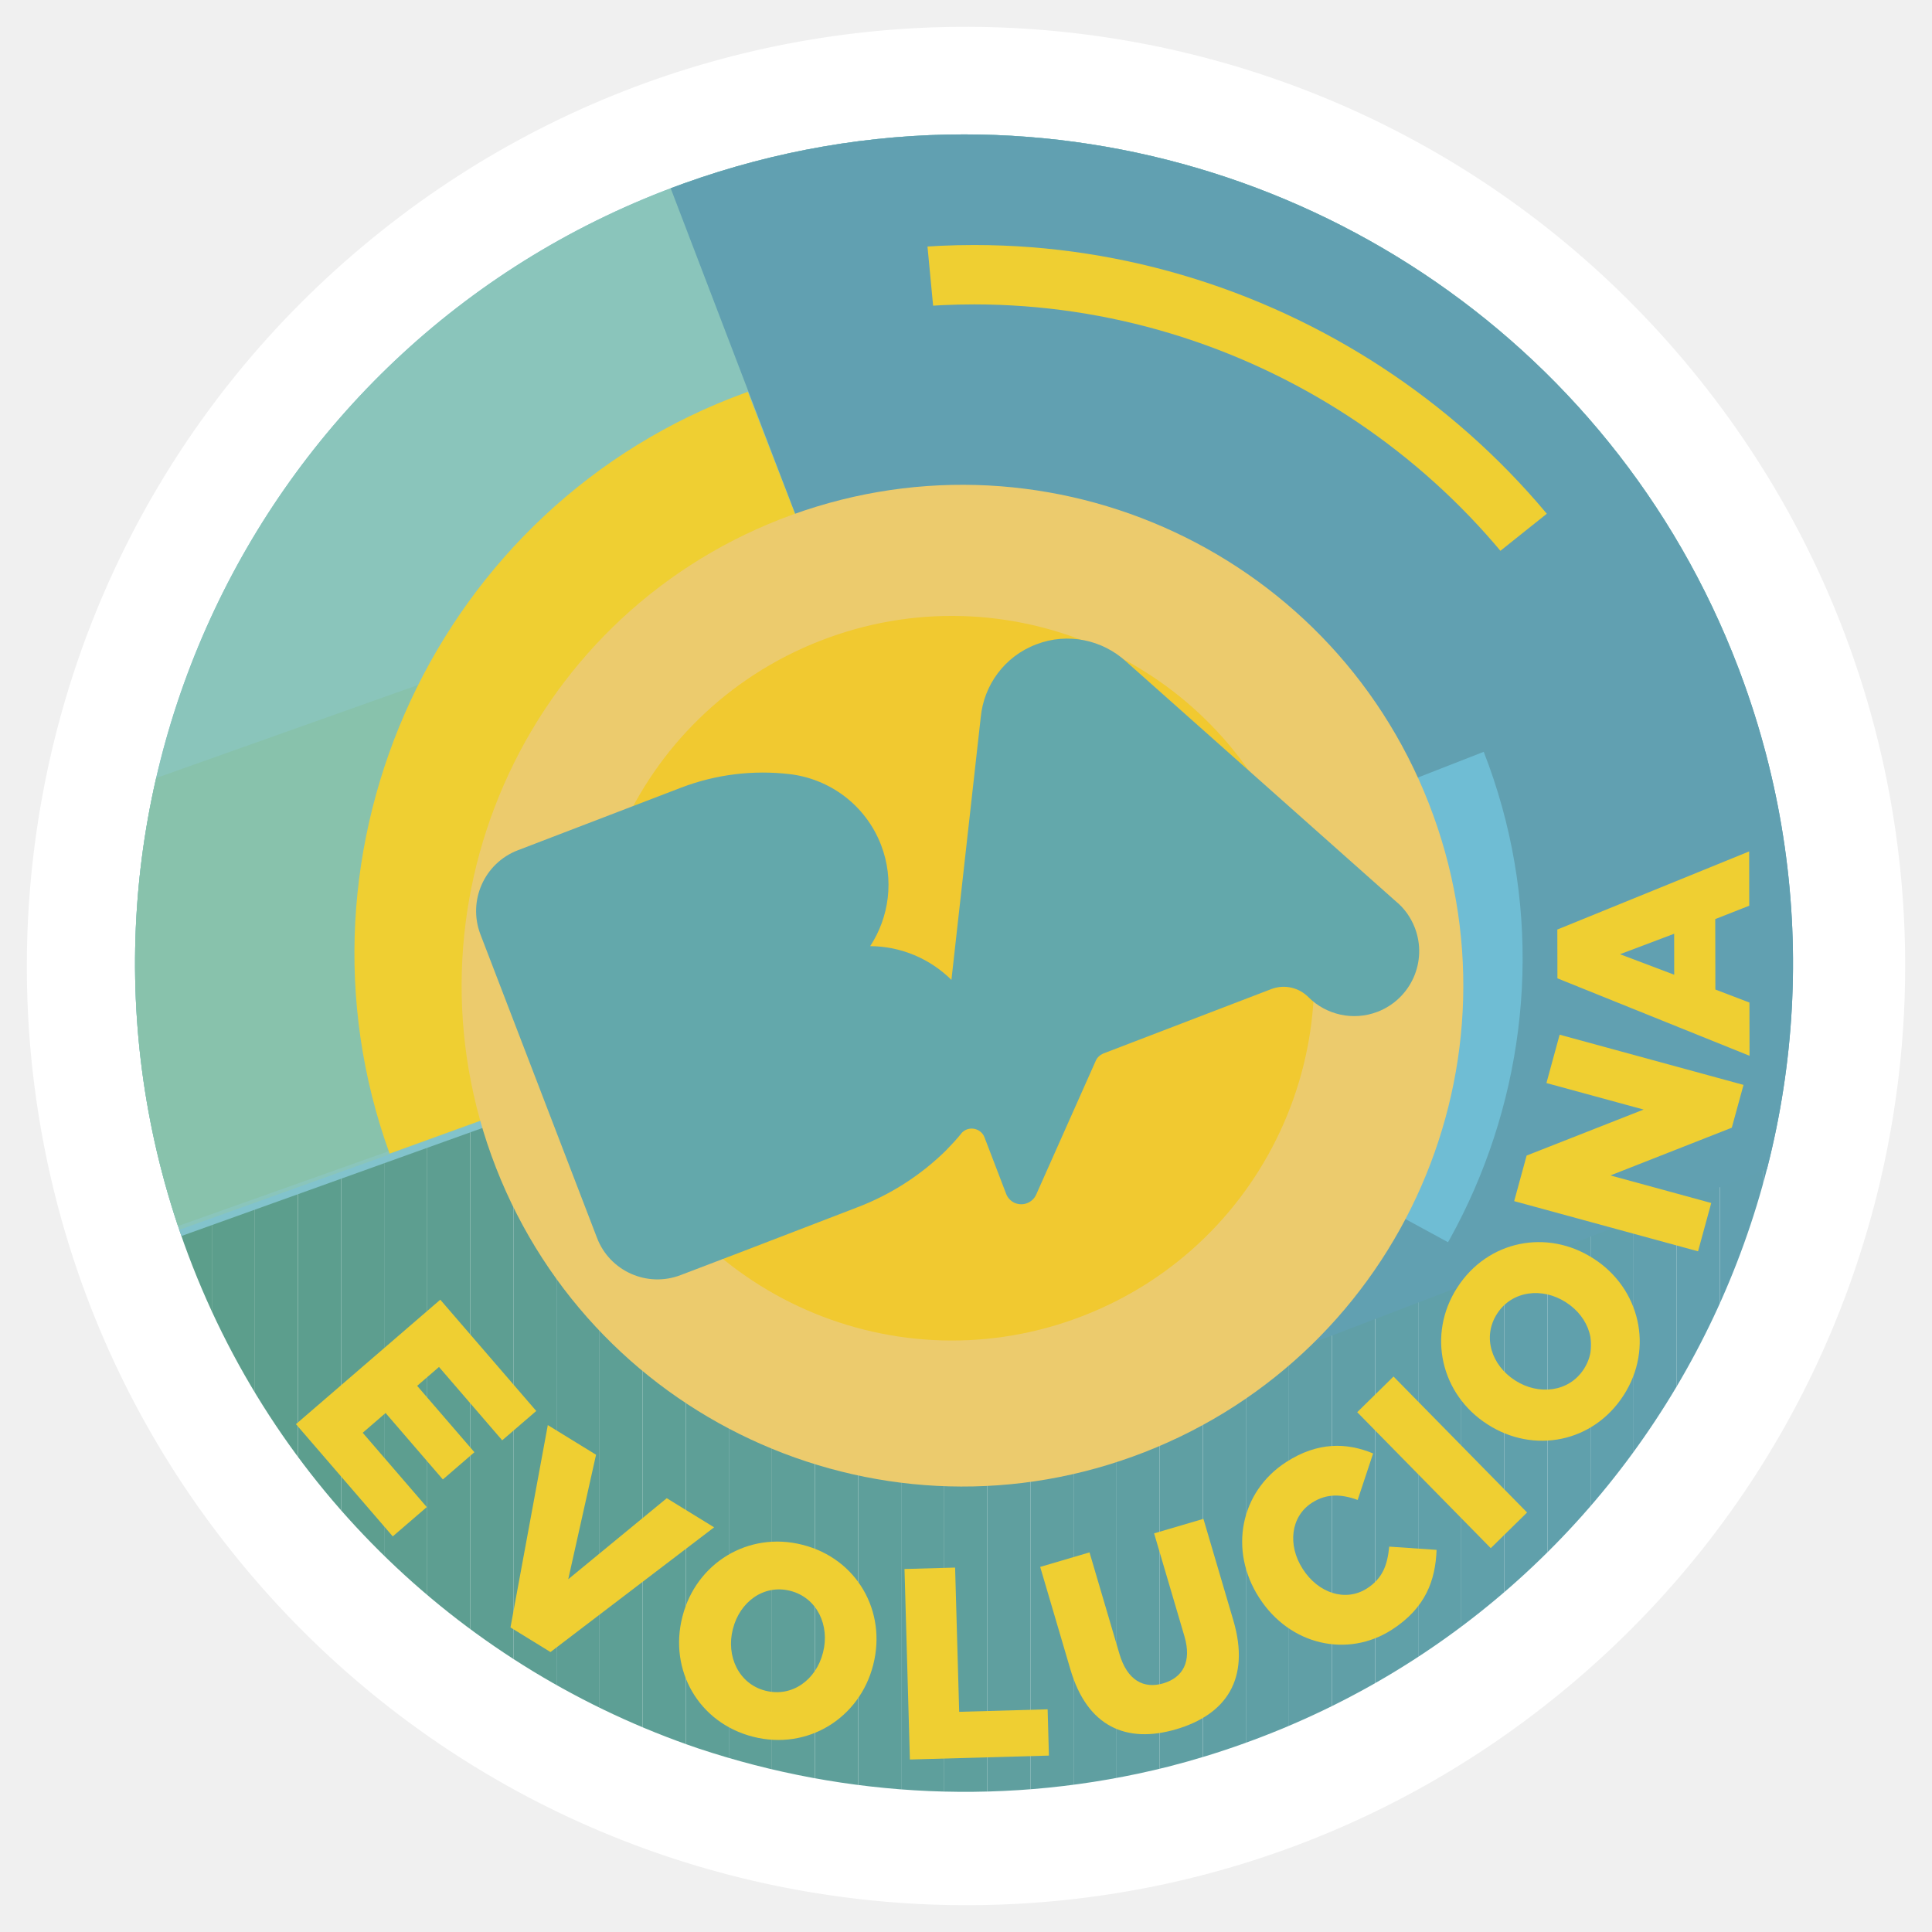
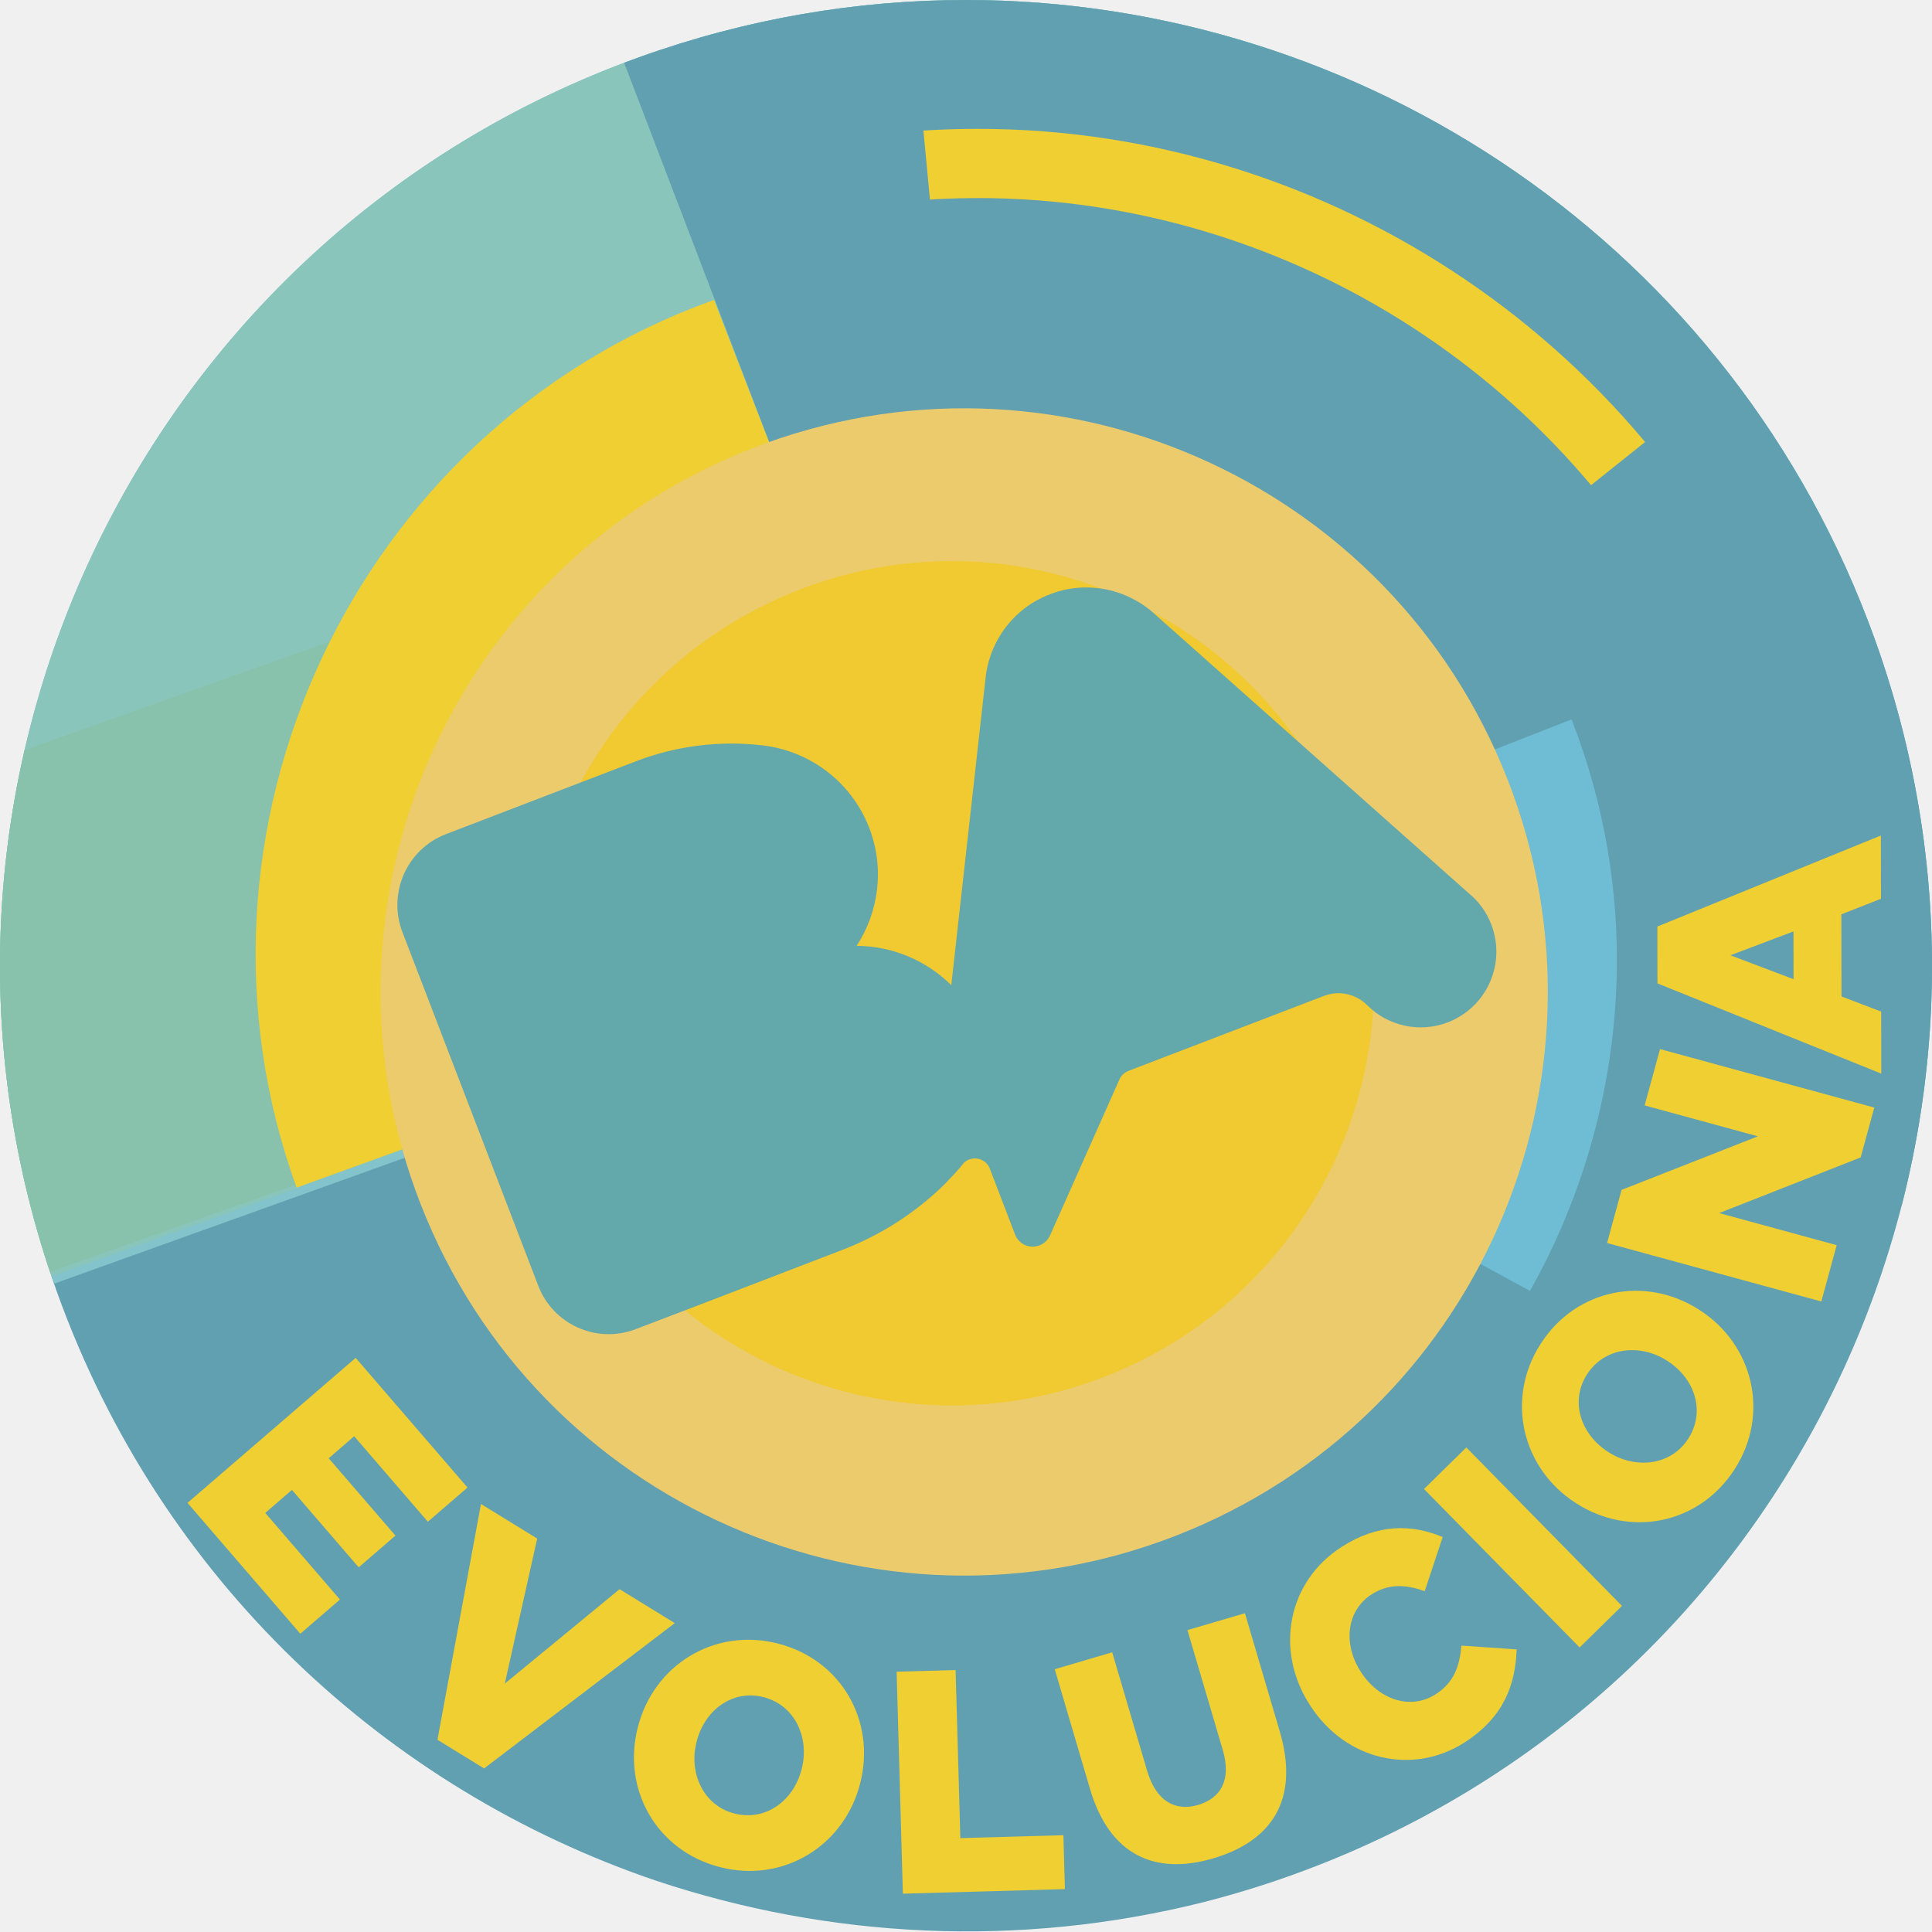
- <svg xmlns="http://www.w3.org/2000/svg" xmlns:xlink="http://www.w3.org/1999/xlink" version="1.1" id="Layer_1" x="0px" y="0px" width="72px" height="72px" viewBox="0 0 72 72" enable-background="new 0 0 72 72" xml:space="preserve">
+ <svg xmlns="http://www.w3.org/2000/svg" xmlns:xlink="http://www.w3.org/1999/xlink" version="1.1" id="Capa_1" x="0px" y="0px" width="112px" height="112px" viewBox="0 0 112 112" enable-background="new 0 0 112 112" xml:space="preserve">
  <g>
    <g>
-       <path fill="#FFFFFF" d="M9.204,58.514C-3.23,43.716-1.314,21.638,13.486,9.203C28.287-3.232,50.364-1.313,62.797,13.485    c12.434,14.801,10.517,36.877-4.282,49.313C43.715,75.232,21.638,73.314,9.204,58.514" />
-     </g>
-     <g>
      <defs>
-         <path id="SVGID_1_" d="M6.675,45.814c0.059,0.175,0.12,0.348,0.182,0.522c3.312,9.224,10.557,15.904,19.17,18.824     c5.52,1.836,11.575,2.173,17.516,0.677c0.943-0.241,1.885-0.529,2.819-0.865c16.053-5.762,24.397-23.45,18.635-39.504     c-0.062-0.173-0.126-0.347-0.192-0.519L6.675,45.814z" />
+         <path id="SVGID_53_" d="M2.977,73.966c0.107,0.317,0.218,0.631,0.33,0.946c6.003,16.721,19.136,28.828,34.748,34.122     c10.006,3.328,20.982,3.939,31.751,1.227c1.71-0.438,3.416-0.958,5.11-1.567c29.099-10.445,44.224-42.507,33.779-71.607     c-0.113-0.314-0.228-0.63-0.347-0.941L2.977,73.966z" />
      </defs>
      <clipPath id="SVGID_2_">
-         <use xlink:href="#SVGID_1_" overflow="visible" />
+         <use xlink:href="#SVGID_53_" overflow="visible" />
      </clipPath>
      <g clip-path="url(#SVGID_2_)">
-         <g>
-           <defs>
-             <rect id="SVGID_3_" x="6.675" y="24.95" width="64.084" height="42.384" />
-           </defs>
-           <clipPath id="SVGID_4_">
-             <use xlink:href="#SVGID_3_" overflow="visible" />
-           </clipPath>
-           <rect x="6.675" y="24.95" clip-path="url(#SVGID_4_)" fill="#5C9E8B" width="1.218" height="42.384" />
-           <rect x="7.894" y="24.95" clip-path="url(#SVGID_4_)" fill="#5C9E8C" width="1.606" height="42.384" />
-           <rect x="9.499" y="24.95" clip-path="url(#SVGID_4_)" fill="#5C9E8D" width="1.606" height="42.384" />
-           <rect x="11.105" y="24.95" clip-path="url(#SVGID_4_)" fill="#5C9E8E" width="1.606" height="42.384" />
-           <rect x="12.711" y="24.95" clip-path="url(#SVGID_4_)" fill="#5D9E8F" width="1.606" height="42.384" />
-           <rect x="14.316" y="24.95" clip-path="url(#SVGID_4_)" fill="#5D9E90" width="1.606" height="42.384" />
-           <rect x="15.922" y="24.95" clip-path="url(#SVGID_4_)" fill="#5D9E91" width="1.606" height="42.384" />
-           <rect x="17.528" y="24.95" clip-path="url(#SVGID_4_)" fill="#5D9E92" width="1.606" height="42.384" />
-           <rect x="19.133" y="24.95" clip-path="url(#SVGID_4_)" fill="#5D9E93" width="1.606" height="42.384" />
-           <rect x="20.739" y="24.95" clip-path="url(#SVGID_4_)" fill="#5D9E94" width="1.606" height="42.384" />
-           <rect x="22.345" y="24.95" clip-path="url(#SVGID_4_)" fill="#5D9F95" width="1.606" height="42.384" />
-           <rect x="23.95" y="24.95" clip-path="url(#SVGID_4_)" fill="#5D9F96" width="1.606" height="42.384" />
-           <rect x="25.556" y="24.95" clip-path="url(#SVGID_4_)" fill="#5E9F97" width="1.606" height="42.384" />
-           <rect x="27.162" y="24.95" clip-path="url(#SVGID_4_)" fill="#5E9F98" width="1.606" height="42.384" />
-           <rect x="28.767" y="24.95" clip-path="url(#SVGID_4_)" fill="#5E9F99" width="1.606" height="42.384" />
-           <rect x="30.373" y="24.95" clip-path="url(#SVGID_4_)" fill="#5E9F9A" width="1.606" height="42.384" />
-           <rect x="31.979" y="24.95" clip-path="url(#SVGID_4_)" fill="#5E9F9B" width="1.606" height="42.384" />
-           <rect x="33.584" y="24.95" clip-path="url(#SVGID_4_)" fill="#5E9F9C" width="1.606" height="42.384" />
-           <rect x="35.19" y="24.95" clip-path="url(#SVGID_4_)" fill="#5E9F9D" width="1.606" height="42.384" />
-           <rect x="36.796" y="24.95" clip-path="url(#SVGID_4_)" fill="#5F9F9F" width="1.606" height="42.384" />
-           <rect x="38.401" y="24.95" clip-path="url(#SVGID_4_)" fill="#5F9FA0" width="1.606" height="42.384" />
-           <rect x="40.007" y="24.95" clip-path="url(#SVGID_4_)" fill="#5F9FA1" width="1.606" height="42.384" />
-           <rect x="41.613" y="24.95" clip-path="url(#SVGID_4_)" fill="#5F9FA2" width="1.606" height="42.384" />
-           <rect x="43.218" y="24.95" clip-path="url(#SVGID_4_)" fill="#5F9FA3" width="1.606" height="42.384" />
-           <rect x="44.824" y="24.95" clip-path="url(#SVGID_4_)" fill="#5F9FA4" width="1.606" height="42.384" />
-           <rect x="46.43" y="24.95" clip-path="url(#SVGID_4_)" fill="#5F9FA5" width="1.606" height="42.384" />
-           <rect x="48.035" y="24.95" clip-path="url(#SVGID_4_)" fill="#609FA6" width="1.606" height="42.384" />
-           <rect x="49.641" y="24.95" clip-path="url(#SVGID_4_)" fill="#609FA7" width="1.606" height="42.384" />
-           <rect x="51.247" y="24.95" clip-path="url(#SVGID_4_)" fill="#60A0A8" width="1.606" height="42.384" />
-           <rect x="52.852" y="24.95" clip-path="url(#SVGID_4_)" fill="#60A0A9" width="1.606" height="42.384" />
-           <rect x="54.458" y="24.95" clip-path="url(#SVGID_4_)" fill="#60A0AA" width="1.606" height="42.384" />
-           <rect x="56.064" y="24.95" clip-path="url(#SVGID_4_)" fill="#60A0AB" width="1.606" height="42.384" />
-           <rect x="57.669" y="24.95" clip-path="url(#SVGID_4_)" fill="#60A0AC" width="1.606" height="42.384" />
-           <rect x="59.275" y="24.95" clip-path="url(#SVGID_4_)" fill="#60A0AD" width="1.606" height="42.384" />
-           <rect x="60.881" y="24.95" clip-path="url(#SVGID_4_)" fill="#61A0AE" width="1.606" height="42.384" />
-           <rect x="62.486" y="24.95" clip-path="url(#SVGID_4_)" fill="#61A0AF" width="1.606" height="42.384" />
-           <rect x="64.092" y="24.95" clip-path="url(#SVGID_4_)" fill="#61A0B0" width="1.606" height="42.384" />
-           <rect x="65.698" y="24.95" clip-path="url(#SVGID_4_)" fill="#61A0B1" width="1.606" height="42.384" />
-           <rect x="67.303" y="24.95" clip-path="url(#SVGID_4_)" fill="#61A0B1" width="3.456" height="42.384" />
-         </g>
+         <polygon fill="#61A0B1" points="112.874,36.146 109.964,36.146 107.053,36.146 104.143,36.146 101.232,36.146 98.321,36.146      95.411,36.146 92.5,36.146 89.59,36.146 86.68,36.146 83.769,36.146 80.858,36.146 77.948,36.146 75.037,36.146 72.127,36.146      69.216,36.146 66.306,36.146 63.396,36.146 60.485,36.146 57.575,36.146 54.664,36.146 51.753,36.146 48.843,36.146      45.932,36.146 43.022,36.146 40.111,36.146 37.201,36.146 34.29,36.146 31.38,36.146 28.469,36.146 25.559,36.146 22.648,36.146      19.738,36.146 16.827,36.146 13.917,36.146 11.006,36.146 8.096,36.146 5.185,36.146 2.977,36.146 2.977,112.972 5.185,112.972      8.096,112.972 11.006,112.972 13.917,112.972 16.827,112.972 19.738,112.972 22.648,112.972 25.559,112.972 28.469,112.972      31.38,112.972 34.29,112.972 37.201,112.972 40.111,112.972 43.022,112.972 45.932,112.972 48.843,112.972 51.753,112.972      54.664,112.972 57.575,112.972 60.485,112.972 63.396,112.972 66.306,112.972 69.216,112.972 72.127,112.972 75.037,112.972      77.948,112.972 80.858,112.972 83.769,112.972 86.68,112.972 89.59,112.972 92.5,112.972 95.411,112.972 98.321,112.972      101.232,112.972 104.143,112.972 107.053,112.972 109.964,112.972 112.874,112.972 119.139,112.972 119.139,36.146    " />
      </g>
    </g>
    <g>
      <defs>
-         <path id="SVGID_5_" d="M35.925,5.009c-3.463,0.001-6.986,0.587-10.432,1.824C9.438,12.596,1.095,30.282,6.857,46.336     c5.763,16.055,23.449,24.399,39.505,18.637c16.053-5.762,24.397-23.45,18.635-39.504C60.472,12.861,48.593,5.01,35.926,5.009     C35.926,5.009,35.925,5.009,35.925,5.009" />
+         <path id="SVGID_55_" d="M55.996,0c-6.277,0.001-12.663,1.065-18.91,3.306C7.984,13.752-7.138,45.81,3.306,74.912     c10.446,29.102,42.505,44.227,71.609,33.782c29.099-10.445,44.224-42.507,33.779-71.607C100.491,14.232,78.96,0.001,55.998,0     H55.996" />
      </defs>
-       <clipPath id="SVGID_6_">
-         <use xlink:href="#SVGID_5_" overflow="visible" />
+       <clipPath id="SVGID_4_">
+         <use xlink:href="#SVGID_55_" overflow="visible" />
      </clipPath>
-       <g clip-path="url(#SVGID_6_)">
-         <path fill="#82C3CC" d="M6.374,46.202C0.579,30.056,9.002,11.843,25.351,5.975c16.348-5.868,34.431,2.831,40.227,18.977     L6.374,46.202z" />
+       <g clip-path="url(#SVGID_4_)">
+         <path fill="#82C3CC" d="M2.431,74.669C-8.074,45.402,7.195,12.388,36.829,1.75C66.461-8.887,99.24,6.882,109.747,36.148     L2.431,74.669z" />
      </g>
-       <g clip-path="url(#SVGID_6_)">
-         <path fill="#8AC5BB" d="M6.263,45.982C0.467,29.837,8.89,11.624,25.24,5.756c16.347-5.867,34.43,2.831,40.226,18.976     L6.263,45.982z" />
+       <g clip-path="url(#SVGID_4_)">
+         <path fill="#8AC5BB" d="M2.23,74.27C-8.277,45.004,6.991,11.99,36.628,1.353c29.631-10.636,62.41,5.131,72.916,34.398L2.23,74.27     z" />
      </g>
-       <g clip-path="url(#SVGID_6_)">
-         <rect x="25.768" y="2.458" transform="matrix(-0.3572 -0.934 0.934 -0.3572 49.3124 77.4837)" fill="#61A0B1" width="51.098" height="38.633" />
+       <g clip-path="url(#SVGID_4_)">
+         <rect x="37.586" y="-4.625" transform="matrix(-0.3572 -0.934 0.934 -0.3572 85.4846 119.6059)" fill="#61A0B1" width="92.624" height="70.027" />
      </g>
-       <g clip-path="url(#SVGID_6_)">
-         <polygon fill="#88C2AC" points="5.648,46.042 35.758,35.345 30.093,20.371 -0.016,31.068    " />
+       <g clip-path="url(#SVGID_4_)">
+         <polygon fill="#88C2AC" points="1.114,74.378 55.694,54.988 45.425,27.845 -9.153,47.236    " />
      </g>
    </g>
    <g>
-       <path fill="#FFFFFF" d="M51.455,30.213c-3.448-8.826-13.399-13.186-22.225-9.739c-8.825,3.449-13.185,13.402-9.737,22.228    c3.449,8.825,13.4,13.186,22.226,9.737C50.545,48.99,54.905,39.038,51.455,30.213" />
+       <path fill="#FFFFFF" d="M84.147,45.685C77.898,29.687,59.86,21.782,43.861,28.032c-15.997,6.253-23.9,24.293-17.65,40.291    C32.462,84.32,50.5,92.223,66.499,85.972C82.498,79.721,90.399,61.683,84.147,45.685" />
    </g>
    <g>
      <defs>
-         <path id="SVGID_7_" d="M11.611,51.384L37.868,40.45L26.43,10.883C-5.366,31.457,11.611,51.384,11.611,51.384" />
+         <path id="SVGID_57_" d="M11.924,84.062l47.594-19.821L38.786,10.646C-18.849,47.94,11.924,84.062,11.924,84.062" />
      </defs>
-       <clipPath id="SVGID_8_">
-         <use xlink:href="#SVGID_7_" overflow="visible" />
+       <clipPath id="SVGID_6_">
+         <use xlink:href="#SVGID_57_" overflow="visible" />
      </clipPath>
-       <g clip-path="url(#SVGID_8_)">
-         <path fill="#EFCF32" d="M14.519,42.991c-4.116-11.354,1.774-24.194,13.27-28.36c11.494-4.168,24.243,1.916,28.359,13.269     L14.519,42.991z" />
+       <g clip-path="url(#SVGID_6_)">
+         <path fill="#EFCF32" d="M17.194,68.847c-7.461-20.581,3.215-43.855,24.053-51.407c20.834-7.555,43.945,3.473,51.405,24.052     L17.194,68.847z" />
      </g>
    </g>
    <g>
      <defs>
-         <path id="SVGID_9_" d="M33.28,35.038l22.376,12.177c8.856-11.782,2.057-24.669,2.057-24.669L33.28,35.038z" />
+         <path id="SVGID_59_" d="M51.201,54.431l40.56,22.072c16.052-21.356,3.729-44.716,3.729-44.716L51.201,54.431z" />
      </defs>
-       <clipPath id="SVGID_10_">
-         <use xlink:href="#SVGID_9_" overflow="visible" />
+       <clipPath id="SVGID_8_">
+         <use xlink:href="#SVGID_59_" overflow="visible" />
      </clipPath>
-       <g clip-path="url(#SVGID_10_)">
-         <path fill="#6FBDD4" d="M55.294,28.018c4.244,10.86-1.134,23.393-12.131,27.69c-10.995,4.296-23.445-1.272-27.69-12.132     L55.294,28.018z" />
+       <g clip-path="url(#SVGID_8_)">
+         <path fill="#6FBDD4" d="M91.105,41.707c7.692,19.685-2.056,42.404-21.99,50.192c-19.929,7.787-42.498-2.305-50.192-21.991     L91.105,41.707z" />
      </g>
    </g>
    <g>
-       <path fill="#ECCB6D" d="M53.249,29.943c-3.749-9.599-14.572-14.342-24.171-10.592c-9.598,3.752-14.341,14.574-10.591,24.174    c3.751,9.598,14.574,14.341,24.173,10.59C52.259,50.363,57,39.541,53.249,29.943" />
+       <path fill="#ECCB6D" d="M87.399,45.196c-6.795-17.4-26.414-25.996-43.813-19.199c-17.399,6.8-25.995,26.418-19.197,43.819    c6.799,17.397,26.417,25.995,43.816,19.196C85.604,82.211,94.198,62.593,87.399,45.196" />
    </g>
    <g>
-       <path fill="#F1C930" d="M48.048,31.543c-2.713-6.944-10.542-10.373-17.485-7.661c-6.944,2.713-10.374,10.54-7.661,17.486    c2.713,6.943,10.541,10.374,17.485,7.66C47.33,46.317,50.76,38.486,48.048,31.543" />
+       <path fill="#F1C930" d="M77.971,48.096C73.052,35.509,58.862,29.295,46.277,34.21C33.69,39.128,27.472,53.316,32.39,65.907    c4.918,12.585,19.108,18.805,31.694,13.885C76.67,74.876,82.887,60.682,77.971,48.096" />
    </g>
    <g>
      <defs>
-         <path id="SVGID_11_" d="M34.282,6.211l2.791,29.369L58.528,18.44c0,0,3.244,0.772-4.076-6.222     c-5.709-5.454-14.779-6.055-18.497-6.055C34.905,6.163,34.282,6.211,34.282,6.211" />
+         <path id="SVGID_61_" d="M53.018,2.179l5.059,53.236l38.891-31.07c0,0,5.881,1.399-7.388-11.278     C79.231,3.18,62.79,2.092,56.051,2.092C54.148,2.092,53.018,2.179,53.018,2.179" />
      </defs>
-       <clipPath id="SVGID_12_">
-         <use xlink:href="#SVGID_11_" overflow="visible" />
+       <clipPath id="SVGID_10_">
+         <use xlink:href="#SVGID_61_" overflow="visible" />
      </clipPath>
-       <g clip-path="url(#SVGID_12_)">
-         <path fill="#EFCF32" d="M36.308,11.344c-3.134,0-6.209,0.581-9.141,1.727c-6.295,2.459-11.262,7.259-13.986,13.516     c-2.563,5.889-2.837,12.352-0.799,18.321l47.235-18.455C55.591,17.371,46.363,11.344,36.308,11.344 M11.104,47.785l-0.403-1.031     c-2.658-6.802-2.498-14.277,0.45-21.051c2.961-6.8,8.363-12.019,15.211-14.694c3.19-1.247,6.536-1.878,9.946-1.878     c11.331,0,21.699,7.047,25.798,17.539l0.403,1.031L11.104,47.785z" />
+       <g clip-path="url(#SVGID_10_)">
+         <path fill="#EFCF32" d="M56.691,11.482c-5.68,0-11.255,1.053-16.569,3.13c-11.411,4.457-20.415,13.158-25.352,24.5     c-4.645,10.674-5.143,22.39-1.448,33.21L98.944,38.87C91.644,22.408,74.917,11.482,56.691,11.482 M11.005,77.537l-0.73-1.869     C5.457,63.339,5.747,49.788,11.09,37.51c5.367-12.326,15.159-21.786,27.572-26.636C44.444,8.615,50.51,7.47,56.691,7.47     c20.539,0,39.332,12.774,46.763,31.792l0.73,1.869L11.005,77.537z" />
      </g>
    </g>
    <g>
-       <path fill="#63A8AB" d="M38.614,44.522c-0.138,0.304-0.493,0.439-0.802,0.306c-0.15-0.07-0.262-0.193-0.315-0.335l-0.809-2.111    c-0.098-0.257-0.397-0.389-0.658-0.29c-0.081,0.029-0.153,0.084-0.208,0.148h0.005c-0.081,0.1-0.168,0.2-0.258,0.3l-0.336,0.355    c-0.913,0.891-2.023,1.62-3.292,2.102l-4.373,1.682l-2.198,0.838c-1.247,0.482-2.648-0.144-3.121-1.385l-4.346-11.313    c-0.477-1.251,0.147-2.653,1.393-3.131l6.083-2.333c1.329-0.508,2.71-0.659,4.029-0.508c1.498,0.169,2.849,1.145,3.428,2.646    c0.497,1.297,0.299,2.685-0.406,3.767c1.134,0.005,2.219,0.459,3.027,1.257l1.094-9.8c0.116-1.179,0.88-2.254,2.065-2.702    c1.179-0.456,2.466-0.166,3.34,0.629l10.055,8.939c0.314,0.254,0.562,0.595,0.718,0.998c0.477,1.25-0.146,2.645-1.395,3.127    c-0.914,0.347-1.91,0.11-2.563-0.538l0,0c-0.351-0.36-0.89-0.5-1.391-0.311l-6.263,2.402c-0.123,0.054-0.225,0.143-0.281,0.27    L38.614,44.522z" />
+       <path fill="#63A8AB" d="M60.87,71.622c-0.25,0.55-0.894,0.795-1.454,0.554c-0.271-0.126-0.475-0.349-0.571-0.608l-1.466-3.827    c-0.177-0.466-0.719-0.706-1.193-0.525c-0.148,0.053-0.278,0.152-0.377,0.268h0.009c-0.148,0.182-0.304,0.362-0.468,0.543    l-0.609,0.643c-1.655,1.615-3.666,2.937-5.967,3.809l-7.927,3.049l-3.984,1.52c-2.261,0.875-4.801-0.262-5.658-2.511    l-7.878-20.506c-0.864-2.269,0.267-4.808,2.525-5.675l11.026-4.229c2.409-0.921,4.913-1.195,7.303-0.92    c2.714,0.306,5.164,2.075,6.214,4.797c0.901,2.351,0.541,4.866-0.735,6.828c2.055,0.01,4.023,0.833,5.487,2.279l1.983-17.764    c0.211-2.137,1.596-4.086,3.744-4.899c2.137-0.826,4.47-0.301,6.054,1.141l18.226,16.203c0.569,0.46,1.019,1.078,1.301,1.809    c0.864,2.266-0.265,4.795-2.529,5.668c-1.656,0.629-3.462,0.199-4.646-0.975l0,0c-0.636-0.653-1.613-0.906-2.521-0.563    l-11.354,4.354c-0.222,0.098-0.408,0.259-0.509,0.489L60.87,71.622z" />
    </g>
    <g>
-       <polygon fill="#EFCF32" points="16.408,48.436 19.985,52.583 18.716,53.676 16.36,50.943 15.546,51.646 17.68,54.12     16.504,55.135 14.37,52.659 13.517,53.395 15.905,56.165 14.637,57.257 11.029,53.074   " />
+       <polygon fill="#EFCF32" points="20.619,78.717 27.102,86.234 24.803,88.216 20.532,83.262 19.055,84.536 22.924,89.021     20.793,90.86 16.924,86.372 15.378,87.706 19.707,92.727 17.409,94.708 10.869,87.124   " />
    </g>
    <g>
-       <polygon fill="#EFCF32" points="20.415,53.109 22.213,54.214 21.177,58.853 24.848,55.834 26.613,56.919 20.515,61.567     19.024,60.65   " />
+       <polygon fill="#EFCF32" points="27.882,87.188 31.141,89.191 29.264,97.599 35.918,92.127 39.117,94.094 28.064,102.519     25.36,100.857   " />
    </g>
    <g>
-       <path fill="#EFCF32" d="M30.668,61.597l0.005-0.019c0.254-0.993-0.213-2.034-1.221-2.292c-0.999-0.254-1.884,0.42-2.137,1.413    l-0.005,0.019c-0.254,0.993,0.213,2.033,1.212,2.289C29.53,63.265,30.415,62.59,30.668,61.597 M25.429,60.259l0.005-0.02    c0.504-1.975,2.44-3.188,4.476-2.668c2.035,0.519,3.138,2.488,2.634,4.464l-0.005,0.02c-0.505,1.976-2.441,3.188-4.476,2.668    C26.028,64.203,24.924,62.235,25.429,60.259" />
+       <path fill="#EFCF32" d="M46.468,102.574l0.009-0.034c0.46-1.8-0.387-3.686-2.214-4.155c-1.811-0.461-3.415,0.761-3.874,2.561    l-0.009,0.035c-0.46,1.799,0.386,3.685,2.197,4.15C44.404,105.597,46.008,104.375,46.468,102.574 M36.971,100.148l0.01-0.036    c0.914-3.58,4.423-5.778,8.113-4.835c3.69,0.941,5.689,4.509,4.775,8.092l-0.01,0.035c-0.915,3.581-4.424,5.78-8.113,4.837    C38.056,107.297,36.055,103.73,36.971,100.148" />
    </g>
    <g>
-       <polygon fill="#EFCF32" points="33.708,58.472 35.594,58.419 35.746,63.794 39.042,63.701 39.09,65.426 33.909,65.572   " />
+       <polygon fill="#EFCF32" points="51.978,96.91 55.397,96.813 55.672,106.557 61.646,106.388 61.734,109.514 52.341,109.779   " />
    </g>
    <g>
-       <path fill="#EFCF32" d="M39.892,62.219l-1.127-3.825l1.838-0.541l1.116,3.786c0.29,0.983,0.903,1.309,1.631,1.095    c0.728-0.215,1.071-0.803,0.79-1.756l-1.13-3.834l1.838-0.541l1.113,3.776c0.649,2.199-0.271,3.518-2.127,4.065    C41.976,64.99,40.52,64.35,39.892,62.219" />
+       <path fill="#EFCF32" d="M63.187,103.701l-2.043-6.934l3.331-0.982l2.023,6.863c0.525,1.781,1.637,2.373,2.956,1.986    c1.32-0.389,1.942-1.455,1.432-3.184L68.838,94.5l3.332-0.981l2.017,6.845c1.176,3.987-0.491,6.377-3.856,7.368    C66.965,108.723,64.325,107.565,63.187,103.701" />
    </g>
    <g>
-       <path fill="#EFCF32" d="M46.928,59.545l-0.011-0.017c-1.119-1.742-0.711-3.933,1.024-5.047c1.17-0.752,2.252-0.723,3.231-0.315    l-0.575,1.732c-0.602-0.217-1.153-0.249-1.702,0.104c-0.802,0.515-0.912,1.586-0.352,2.457l0.01,0.017    c0.576,0.896,1.59,1.234,2.392,0.719c0.598-0.384,0.763-0.901,0.827-1.557l1.765,0.121c-0.041,1.123-0.402,2.163-1.67,2.978    C50.23,61.789,48.074,61.328,46.928,59.545" />
+       <path fill="#EFCF32" d="M75.941,98.853l-0.02-0.031c-2.027-3.157-1.289-7.13,1.857-9.148c2.121-1.362,4.082-1.311,5.856-0.571    l-1.042,3.14c-1.091-0.393-2.09-0.451-3.085,0.189c-1.453,0.934-1.653,2.875-0.638,4.454l0.019,0.031    c1.044,1.624,2.883,2.236,4.336,1.303c1.083-0.696,1.383-1.632,1.499-2.822l3.199,0.22c-0.074,2.036-0.729,3.92-3.026,5.398    C81.927,102.922,78.018,102.086,75.941,98.853" />
    </g>
    <g>
-       <rect x="52.794" y="50.945" transform="matrix(-0.7134 0.7007 -0.7007 -0.7134 130.2702 55.7178)" fill="#EFCF32" width="1.897" height="7.103" />
+       <rect x="86.573" y="83.265" transform="matrix(-0.7134 0.7008 -0.7008 -0.7134 214.14 91.8263)" fill="#EFCF32" width="3.439" height="12.875" />
    </g>
    <g>
-       <path fill="#EFCF32" d="M58.367,48.539l-0.017-0.011c-0.862-0.555-1.997-0.442-2.56,0.434c-0.558,0.866-0.198,1.919,0.663,2.475    l0.017,0.011c0.862,0.555,1.997,0.44,2.555-0.427C59.589,50.146,59.229,49.093,58.367,48.539 M55.44,53.085l-0.017-0.011    c-1.715-1.104-2.253-3.324-1.116-5.09c1.138-1.767,3.354-2.191,5.068-1.087l0.018,0.011c1.714,1.104,2.252,3.325,1.115,5.09    C59.37,53.766,57.155,54.189,55.44,53.085" />
+       <path fill="#EFCF32" d="M96.676,78.904l-0.031-0.02c-1.562-1.006-3.619-0.8-4.641,0.786c-1.011,1.57-0.359,3.479,1.202,4.486    l0.031,0.021c1.562,1.005,3.619,0.798,4.631-0.773C98.89,81.818,98.238,79.909,96.676,78.904 M91.37,87.146l-0.031-0.02    c-3.109-2.001-4.083-6.026-2.023-9.227c2.062-3.204,6.079-3.971,9.187-1.97l0.032,0.02c3.107,2.001,4.082,6.026,2.021,9.227    C98.495,88.379,94.479,89.146,91.37,87.146" />
    </g>
    <g>
-       <polygon fill="#EFCF32" points="56.429,44.763 56.893,43.064 61.252,41.35 57.631,40.362 58.123,38.56 64.976,40.431     64.539,42.026 60.015,43.805 63.773,44.832 63.281,46.633   " />
+       <polygon fill="#EFCF32" points="93.164,72.059 94.004,68.979 101.906,65.874 95.342,64.082 96.233,60.816 108.655,64.207     107.864,67.098 99.663,70.323 106.475,72.184 105.584,75.449   " />
    </g>
    <g>
-       <path fill="#EFCF32" d="M62.391,34.798l-2.018,0.763l2.02,0.764L62.391,34.798z M58.041,36.46l-0.004-1.819l7.149-2.911    l0.003,2.023l-1.267,0.499l0.005,2.625l1.269,0.485l0.004,1.984L58.041,36.46z" />
+       <path fill="#EFCF32" d="M103.97,53.997l-3.658,1.382l3.662,1.385L103.97,53.997z M96.085,57.009l-0.007-3.297l12.958-5.276    l0.006,3.666l-2.297,0.904l0.009,4.759l2.3,0.879l0.007,3.596L96.085,57.009z" />
    </g>
  </g>
</svg>
